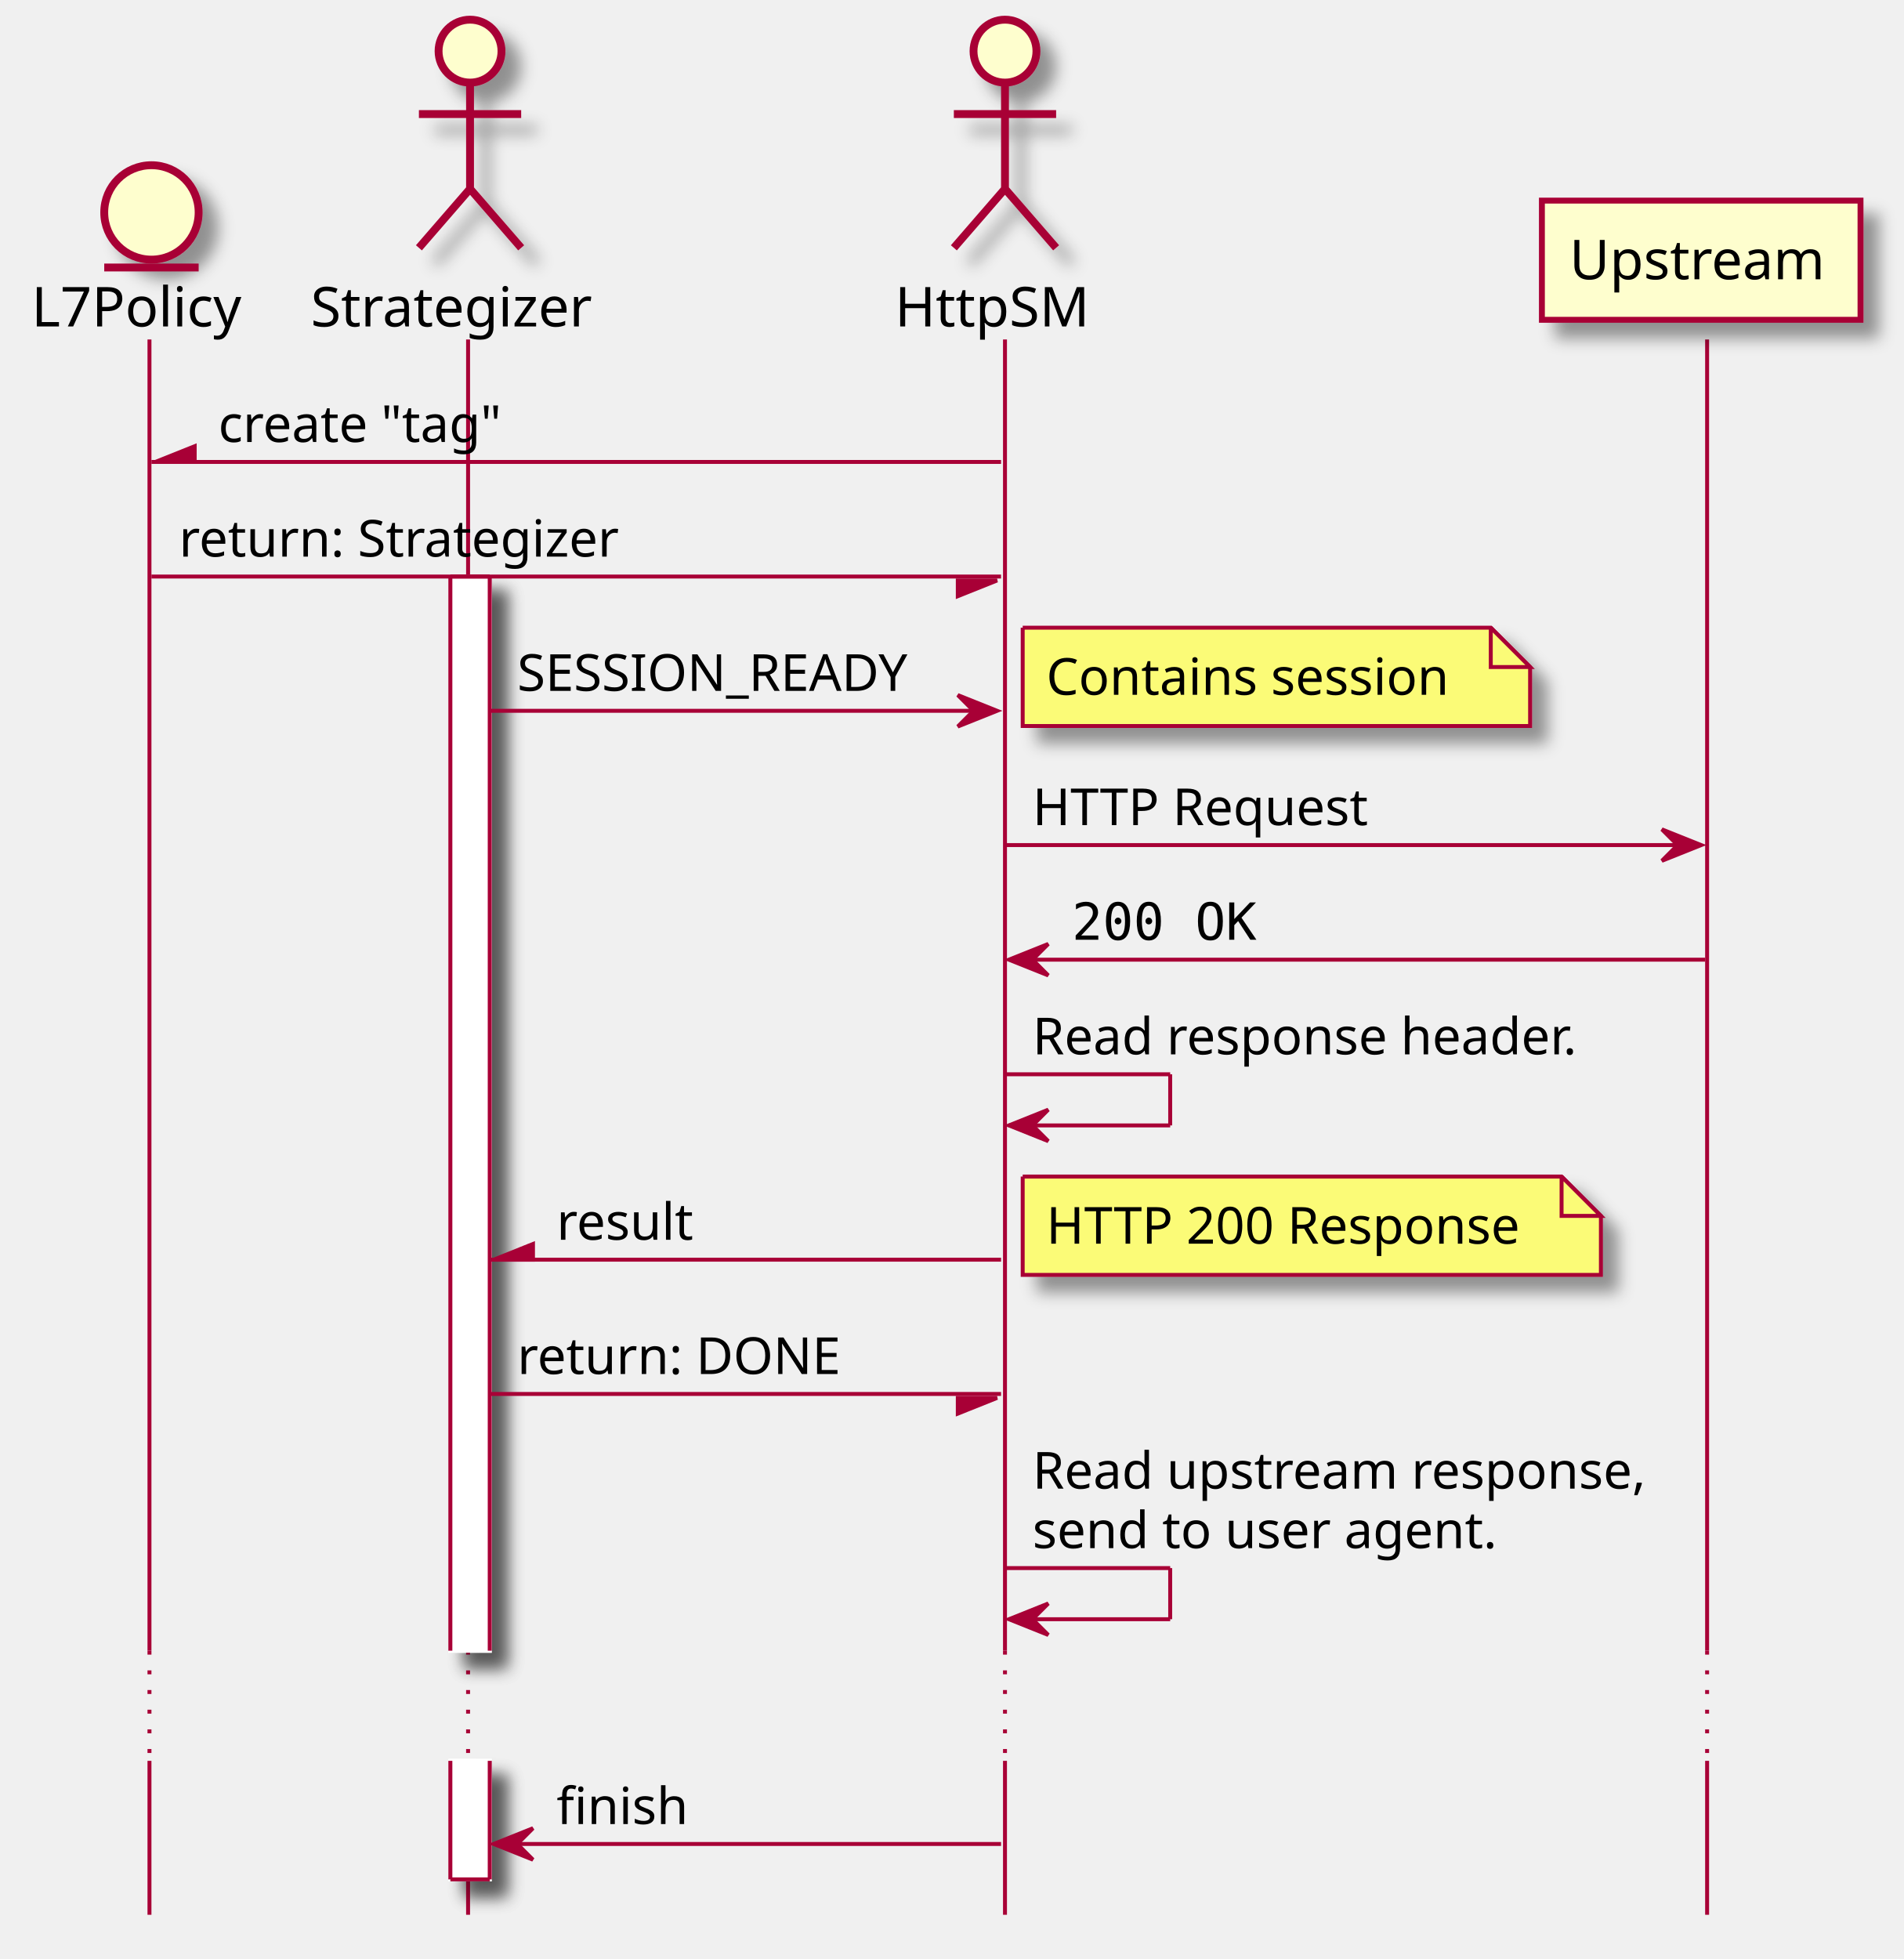
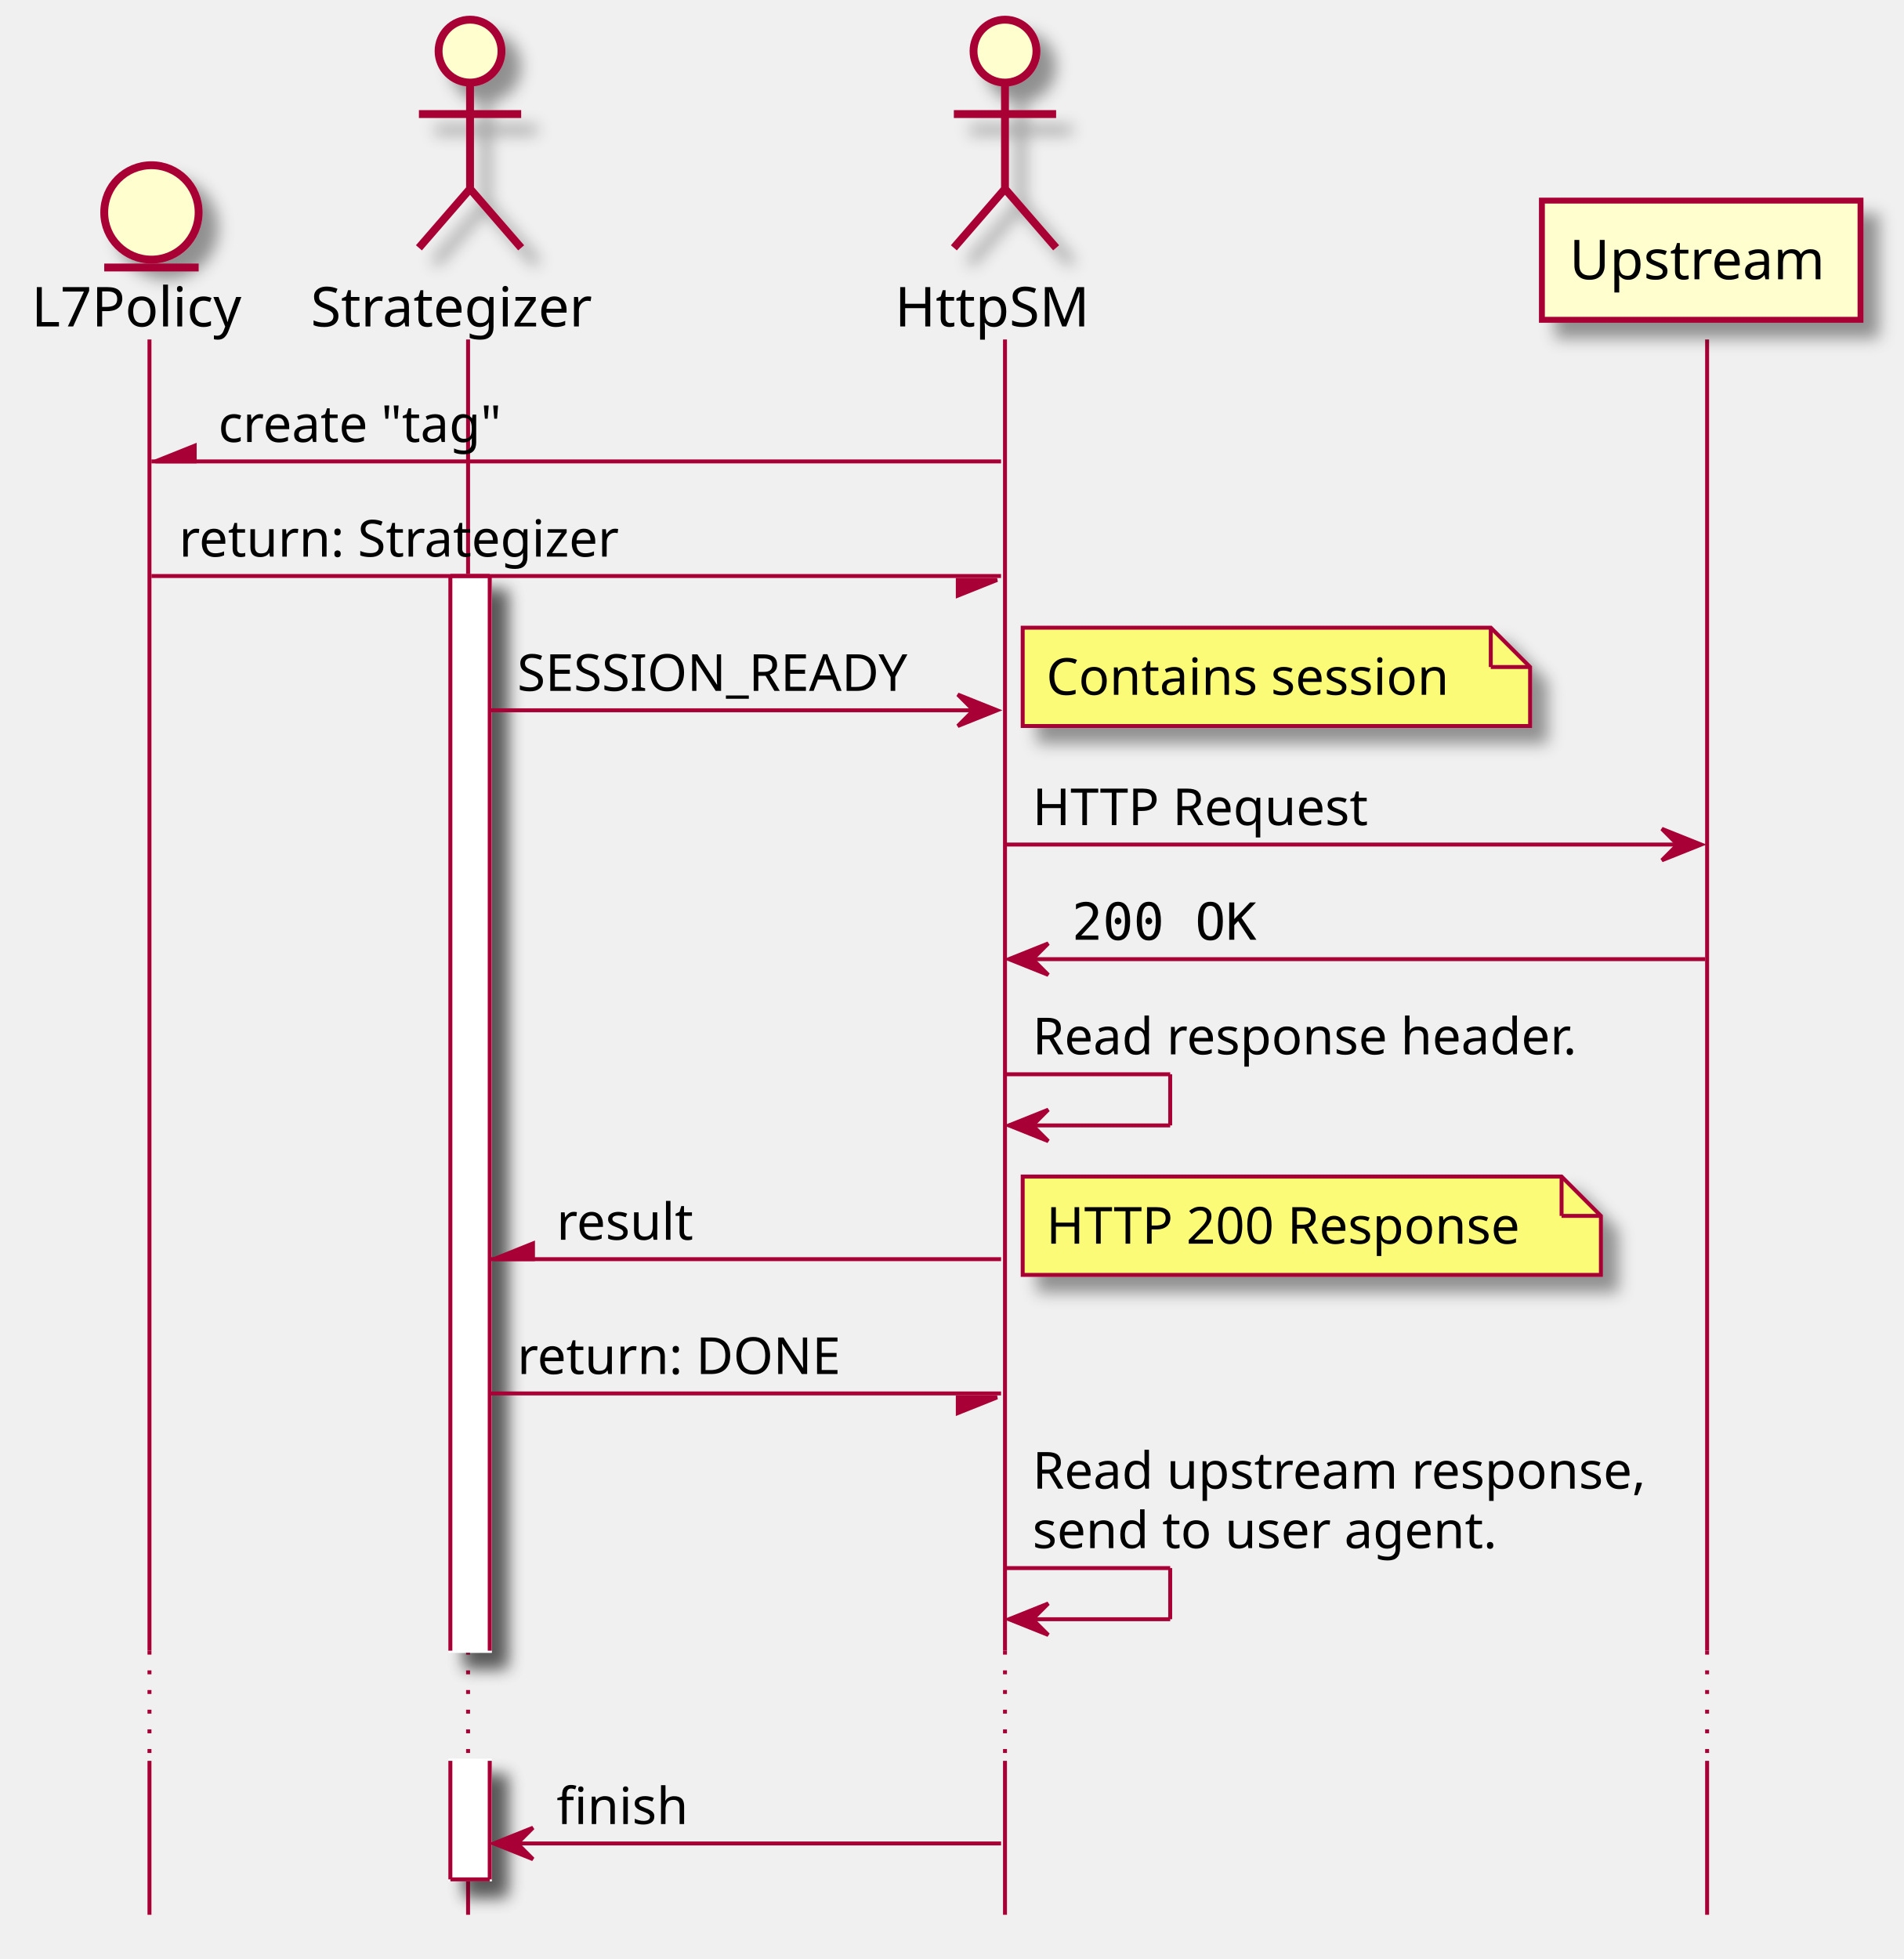
<svg xmlns="http://www.w3.org/2000/svg" contentScriptType="application/ecmascript" contentStyleType="text/css" height="498px" preserveAspectRatio="none" style="width:484px;height:498px;" version="1.1" viewBox="0 0 484 498" width="484px" zoomAndPan="magnify">
  <defs>
    <filter height="300%" id="f1psrifgjvkoh6" width="300%" x="-1" y="-1">
      <feGaussianBlur result="blurOut" stdDeviation="2.0" />
      <feColorMatrix in="blurOut" result="blurOut2" type="matrix" values="0 0 0 0 0 0 0 0 0 0 0 0 0 0 0 0 0 0 .4 0" />
      <feOffset dx="4.0" dy="4.0" in="blurOut2" result="blurOut3" />
      <feBlend in="SourceGraphic" in2="blurOut3" mode="normal" />
    </filter>
  </defs>
  <g>
-     <rect fill="#FFFFFF" filter="url(#f1psrifgjvkoh6)" height="273.062" style="stroke: #FFFFFF; stroke-width: 1.0;" width="10" x="114.5" y="146.562" />
-     <line style="stroke: #A80036; stroke-width: 1.0;" x1="114.5" x2="114.5" y1="146.562" y2="419.625" />
-     <line style="stroke: #A80036; stroke-width: 1.0;" x1="124.5" x2="124.5" y1="146.562" y2="419.625" />
-     <line style="stroke: #A80036; stroke-width: 1.0;" x1="114.5" x2="124.5" y1="146.562" y2="146.562" />
+     <rect fill="#FFFFFF" filter="url(#f1psrifgjvkoh6)" height="273.195" style="stroke: #FFFFFF; stroke-width: 1.0;" width="10" x="114.5" y="146.43" />
+     <line style="stroke: #A80036; stroke-width: 1.0;" x1="114.5" x2="114.5" y1="146.43" y2="419.625" />
+     <line style="stroke: #A80036; stroke-width: 1.0;" x1="124.5" x2="124.5" y1="146.43" y2="419.625" />
+     <line style="stroke: #A80036; stroke-width: 1.0;" x1="114.5" x2="124.5" y1="146.43" y2="146.43" />
    <rect fill="#FFFFFF" filter="url(#f1psrifgjvkoh6)" height="30.133" style="stroke: #FFFFFF; stroke-width: 1.0;" width="10" x="114.5" y="447.625" />
    <line style="stroke: #A80036; stroke-width: 1.0;" x1="114.5" x2="114.5" y1="447.625" y2="477.758" />
    <line style="stroke: #A80036; stroke-width: 1.0;" x1="124.5" x2="124.5" y1="447.625" y2="477.758" />
    <line style="stroke: #A80036; stroke-width: 1.0;" x1="114.5" x2="124.5" y1="477.758" y2="477.758" />
    <line style="stroke: #A80036; stroke-width: 1.0;" x1="38" x2="38" y1="86.297" y2="419.625" />
    <line style="stroke: #A80036; stroke-width: 1.0; stroke-dasharray: 1.0,4.0;" x1="38" x2="38" y1="419.625" y2="447.625" />
    <line style="stroke: #A80036; stroke-width: 1.0;" x1="38" x2="38" y1="447.625" y2="486.758" />
    <line style="stroke: #A80036; stroke-width: 1.0;" x1="119" x2="119" y1="86.297" y2="419.625" />
    <line style="stroke: #A80036; stroke-width: 1.0; stroke-dasharray: 1.0,4.0;" x1="119" x2="119" y1="419.625" y2="447.625" />
    <line style="stroke: #A80036; stroke-width: 1.0;" x1="119" x2="119" y1="447.625" y2="486.758" />
    <line style="stroke: #A80036; stroke-width: 1.0;" x1="255.5" x2="255.5" y1="86.297" y2="419.625" />
    <line style="stroke: #A80036; stroke-width: 1.0; stroke-dasharray: 1.0,4.0;" x1="255.5" x2="255.5" y1="419.625" y2="447.625" />
    <line style="stroke: #A80036; stroke-width: 1.0;" x1="255.5" x2="255.5" y1="447.625" y2="486.758" />
    <line style="stroke: #A80036; stroke-width: 1.0;" x1="434" x2="434" y1="86.297" y2="419.625" />
    <line style="stroke: #A80036; stroke-width: 1.0; stroke-dasharray: 1.0,4.0;" x1="434" x2="434" y1="419.625" y2="447.625" />
    <line style="stroke: #A80036; stroke-width: 1.0;" x1="434" x2="434" y1="447.625" y2="486.758" />
    <text fill="#000000" font-family="sans-serif" font-size="14" lengthAdjust="spacingAndGlyphs" textLength="55" x="8" y="82.995">L7Policy</text>
    <ellipse cx="38.5" cy="54" fill="#FEFECE" filter="url(#f1psrifgjvkoh6)" rx="12" ry="12" style="stroke: #A80036; stroke-width: 2.0;" />
    <line style="stroke: #A80036; stroke-width: 2.0;" x1="26.5" x2="50.5" y1="68" y2="68" />
    <text fill="#000000" font-family="sans-serif" font-size="14" lengthAdjust="spacingAndGlyphs" textLength="75" x="79" y="82.995">Strategizer</text>
    <ellipse cx="119.5" cy="13" fill="#FEFECE" filter="url(#f1psrifgjvkoh6)" rx="8" ry="8" style="stroke: #A80036; stroke-width: 2.0;" />
-     <path d="M119.5,21 L119.5,48 M106.5,29 L132.5,29 M119.5,48 L106.5,63 M119.5,48 L132.5,63 " fill="none" filter="url(#f1psrifgjvkoh6)" style="stroke: #A80036; stroke-width: 2.0;" />
+     <path d="M119.5,21 L119.5,48 M106.5,29 L132.5,29 M119.5,48 L106.5,63 M119.5,48 L132.5,63 " fill="#FEFECE" filter="url(#f1psrifgjvkoh6)" style="stroke: #A80036; stroke-width: 2.0;" />
    <text fill="#000000" font-family="sans-serif" font-size="14" lengthAdjust="spacingAndGlyphs" textLength="50" x="227.5" y="82.995">HttpSM</text>
    <ellipse cx="255.5" cy="13" fill="#FEFECE" filter="url(#f1psrifgjvkoh6)" rx="8" ry="8" style="stroke: #A80036; stroke-width: 2.0;" />
-     <path d="M255.5,21 L255.5,48 M242.5,29 L268.5,29 M255.5,48 L242.5,63 M255.5,48 L268.5,63 " fill="none" filter="url(#f1psrifgjvkoh6)" style="stroke: #A80036; stroke-width: 2.0;" />
+     <path d="M255.5,21 L255.5,48 M242.5,29 L268.5,29 M255.5,48 L242.5,63 M255.5,48 L268.5,63 " fill="#FEFECE" filter="url(#f1psrifgjvkoh6)" style="stroke: #A80036; stroke-width: 2.0;" />
    <rect fill="#FEFECE" filter="url(#f1psrifgjvkoh6)" height="30.297" style="stroke: #A80036; stroke-width: 1.5;" width="81" x="392" y="51" />
    <text fill="#000000" font-family="sans-serif" font-size="14" lengthAdjust="spacingAndGlyphs" textLength="67" x="399" y="70.995">Upstream</text>
-     <rect fill="#FFFFFF" filter="url(#f1psrifgjvkoh6)" height="273.062" style="stroke: #FFFFFF; stroke-width: 1.0;" width="10" x="114.5" y="146.562" />
-     <line style="stroke: #A80036; stroke-width: 1.0;" x1="114.5" x2="114.5" y1="146.562" y2="419.625" />
-     <line style="stroke: #A80036; stroke-width: 1.0;" x1="124.5" x2="124.5" y1="146.562" y2="419.625" />
-     <line style="stroke: #A80036; stroke-width: 1.0;" x1="114.5" x2="124.5" y1="146.562" y2="146.562" />
+     <rect fill="#FFFFFF" filter="url(#f1psrifgjvkoh6)" height="273.195" style="stroke: #FFFFFF; stroke-width: 1.0;" width="10" x="114.5" y="146.43" />
+     <line style="stroke: #A80036; stroke-width: 1.0;" x1="114.5" x2="114.5" y1="146.43" y2="419.625" />
+     <line style="stroke: #A80036; stroke-width: 1.0;" x1="124.5" x2="124.5" y1="146.43" y2="419.625" />
+     <line style="stroke: #A80036; stroke-width: 1.0;" x1="114.5" x2="124.5" y1="146.43" y2="146.43" />
    <rect fill="#FFFFFF" filter="url(#f1psrifgjvkoh6)" height="30.133" style="stroke: #FFFFFF; stroke-width: 1.0;" width="10" x="114.5" y="447.625" />
    <line style="stroke: #A80036; stroke-width: 1.0;" x1="114.5" x2="114.5" y1="447.625" y2="477.758" />
    <line style="stroke: #A80036; stroke-width: 1.0;" x1="124.5" x2="124.5" y1="447.625" y2="477.758" />
    <line style="stroke: #A80036; stroke-width: 1.0;" x1="114.5" x2="124.5" y1="477.758" y2="477.758" />
-     <polygon fill="#A80036" points="49.5,113.43,39.5,117.43,49.5,117.43" style="stroke: #A80036; stroke-width: 1.0;" />
-     <line style="stroke: #A80036; stroke-width: 1.0;" x1="38.5" x2="254.5" y1="117.43" y2="117.43" />
+     <polygon fill="#A80036" points="49.5,113.297,39.5,117.297,49.5,117.297" style="stroke: #A80036; stroke-width: 1.0;" />
+     <line style="stroke: #A80036; stroke-width: 1.0;" x1="38.5" x2="254.5" y1="117.297" y2="117.297" />
    <text fill="#000000" font-family="sans-serif" font-size="13" lengthAdjust="spacingAndGlyphs" textLength="76" x="55.5" y="112.364">create "tag"</text>
-     <polygon fill="#A80036" points="243.5,147.562,253.5,147.562,243.5,151.562" style="stroke: #A80036; stroke-width: 1.0;" />
-     <line style="stroke: #A80036; stroke-width: 1.0;" x1="38.5" x2="254.5" y1="146.562" y2="146.562" />
+     <polygon fill="#A80036" points="243.5,147.43,253.5,147.43,243.5,151.43" style="stroke: #A80036; stroke-width: 1.0;" />
+     <line style="stroke: #A80036; stroke-width: 1.0;" x1="38.5" x2="254.5" y1="146.43" y2="146.43" />
    <text fill="#000000" font-family="sans-serif" font-size="13" lengthAdjust="spacingAndGlyphs" textLength="118" x="45.5" y="141.497">return: Strategizer</text>
-     <polygon fill="#A80036" points="243.5,176.695,253.5,180.695,243.5,184.695,247.5,180.695" style="stroke: #A80036; stroke-width: 1.0;" />
-     <line style="stroke: #A80036; stroke-width: 1.0;" x1="124.5" x2="249.5" y1="180.695" y2="180.695" />
+     <polygon fill="#A80036" points="243.5,176.562,253.5,180.562,243.5,184.562,247.5,180.562" style="stroke: #A80036; stroke-width: 1.0;" />
+     <line style="stroke: #A80036; stroke-width: 1.0;" x1="124.5" x2="249.5" y1="180.562" y2="180.562" />
    <text fill="#000000" font-family="sans-serif" font-size="13" lengthAdjust="spacingAndGlyphs" textLength="107" x="131.5" y="175.629">SESSION_READY</text>
-     <path d="M260,159.562 L260,184.562 L389,184.562 L389,169.562 L379,159.562 L260,159.562 " fill="#FBFB77" filter="url(#f1psrifgjvkoh6)" style="stroke: #A80036; stroke-width: 1.0;" />
-     <path d="M379,159.562 L379,169.562 L389,169.562 L379,159.562 " fill="#FBFB77" style="stroke: #A80036; stroke-width: 1.0;" />
+     <polygon fill="#FBFB77" filter="url(#f1psrifgjvkoh6)" points="260,159.562,260,184.562,389,184.562,389,169.562,379,159.562,260,159.562" style="stroke: #A80036; stroke-width: 1.0;" />
+     <line style="stroke: #A80036; stroke-width: 1.0;" x1="379" x2="379" y1="159.562" y2="169.562" />
+     <line style="stroke: #A80036; stroke-width: 1.0;" x1="389" x2="379" y1="169.562" y2="169.562" />
    <text fill="#000000" font-family="sans-serif" font-size="13" lengthAdjust="spacingAndGlyphs" textLength="108" x="266" y="176.629">Contains session</text>
-     <polygon fill="#A80036" points="422.5,210.828,432.5,214.828,422.5,218.828,426.5,214.828" style="stroke: #A80036; stroke-width: 1.0;" />
-     <line style="stroke: #A80036; stroke-width: 1.0;" x1="255.5" x2="428.5" y1="214.828" y2="214.828" />
+     <polygon fill="#A80036" points="422.5,210.695,432.5,214.695,422.5,218.695,426.5,214.695" style="stroke: #A80036; stroke-width: 1.0;" />
+     <line style="stroke: #A80036; stroke-width: 1.0;" x1="255.5" x2="428.5" y1="214.695" y2="214.695" />
    <text fill="#000000" font-family="sans-serif" font-size="13" lengthAdjust="spacingAndGlyphs" textLength="88" x="262.5" y="209.762">HTTP Request</text>
-     <polygon fill="#A80036" points="266.5,239.961,256.5,243.961,266.5,247.961,262.5,243.961" style="stroke: #A80036; stroke-width: 1.0;" />
-     <line style="stroke: #A80036; stroke-width: 1.0;" x1="260.5" x2="433.5" y1="243.961" y2="243.961" />
+     <polygon fill="#A80036" points="266.5,239.828,256.5,243.828,266.5,247.828,262.5,243.828" style="stroke: #A80036; stroke-width: 1.0;" />
+     <line style="stroke: #A80036; stroke-width: 1.0;" x1="260.5" x2="433.5" y1="243.828" y2="243.828" />
    <text fill="#000000" font-family="monospace" font-size="13" lengthAdjust="spacingAndGlyphs" textLength="48" x="272.5" y="238.895">200 OK</text>
    <line style="stroke: #A80036; stroke-width: 1.0;" x1="255.5" x2="297.5" y1="273.094" y2="273.094" />
    <line style="stroke: #A80036; stroke-width: 1.0;" x1="297.5" x2="297.5" y1="273.094" y2="286.094" />
    <line style="stroke: #A80036; stroke-width: 1.0;" x1="256.5" x2="297.5" y1="286.094" y2="286.094" />
    <polygon fill="#A80036" points="266.5,282.094,256.5,286.094,266.5,290.094,262.5,286.094" style="stroke: #A80036; stroke-width: 1.0;" />
    <text fill="#000000" font-family="sans-serif" font-size="13" lengthAdjust="spacingAndGlyphs" textLength="148" x="262.5" y="268.028">Read response header.</text>
-     <polygon fill="#A80036" points="135.5,316.227,125.5,320.227,135.5,320.227" style="stroke: #A80036; stroke-width: 1.0;" />
-     <line style="stroke: #A80036; stroke-width: 1.0;" x1="124.5" x2="254.5" y1="320.227" y2="320.227" />
+     <polygon fill="#A80036" points="135.5,316.094,125.5,320.094,135.5,320.094" style="stroke: #A80036; stroke-width: 1.0;" />
+     <line style="stroke: #A80036; stroke-width: 1.0;" x1="124.5" x2="254.5" y1="320.094" y2="320.094" />
    <text fill="#000000" font-family="sans-serif" font-size="13" lengthAdjust="spacingAndGlyphs" textLength="36" x="141.5" y="315.161">result</text>
-     <path d="M260,299.094 L260,324.094 L407,324.094 L407,309.094 L397,299.094 L260,299.094 " fill="#FBFB77" filter="url(#f1psrifgjvkoh6)" style="stroke: #A80036; stroke-width: 1.0;" />
-     <path d="M397,299.094 L397,309.094 L407,309.094 L397,299.094 " fill="#FBFB77" style="stroke: #A80036; stroke-width: 1.0;" />
+     <polygon fill="#FBFB77" filter="url(#f1psrifgjvkoh6)" points="260,299.094,260,324.094,407,324.094,407,309.094,397,299.094,260,299.094" style="stroke: #A80036; stroke-width: 1.0;" />
+     <line style="stroke: #A80036; stroke-width: 1.0;" x1="397" x2="397" y1="299.094" y2="309.094" />
+     <line style="stroke: #A80036; stroke-width: 1.0;" x1="407" x2="397" y1="309.094" y2="309.094" />
    <text fill="#000000" font-family="sans-serif" font-size="13" lengthAdjust="spacingAndGlyphs" textLength="126" x="266" y="316.161">HTTP 200 Response</text>
-     <polygon fill="#A80036" points="243.5,355.359,253.5,355.359,243.5,359.359" style="stroke: #A80036; stroke-width: 1.0;" />
-     <line style="stroke: #A80036; stroke-width: 1.0;" x1="124.5" x2="254.5" y1="354.359" y2="354.359" />
+     <polygon fill="#A80036" points="243.5,355.227,253.5,355.227,243.5,359.227" style="stroke: #A80036; stroke-width: 1.0;" />
+     <line style="stroke: #A80036; stroke-width: 1.0;" x1="124.5" x2="254.5" y1="354.227" y2="354.227" />
    <text fill="#000000" font-family="sans-serif" font-size="13" lengthAdjust="spacingAndGlyphs" textLength="85" x="131.5" y="349.293">return: DONE</text>
    <line style="stroke: #A80036; stroke-width: 1.0;" x1="255.5" x2="297.5" y1="398.625" y2="398.625" />
    <line style="stroke: #A80036; stroke-width: 1.0;" x1="297.5" x2="297.5" y1="398.625" y2="411.625" />
    <line style="stroke: #A80036; stroke-width: 1.0;" x1="256.5" x2="297.5" y1="411.625" y2="411.625" />
    <polygon fill="#A80036" points="266.5,407.625,256.5,411.625,266.5,415.625,262.5,411.625" style="stroke: #A80036; stroke-width: 1.0;" />
    <text fill="#000000" font-family="sans-serif" font-size="13" lengthAdjust="spacingAndGlyphs" textLength="165" x="262.5" y="378.426">Read upstream response,</text>
    <text fill="#000000" font-family="sans-serif" font-size="13" lengthAdjust="spacingAndGlyphs" textLength="125" x="262.5" y="393.559">send to user agent.</text>
-     <polygon fill="#A80036" points="135.5,464.758,125.5,468.758,135.5,472.758,131.5,468.758" style="stroke: #A80036; stroke-width: 1.0;" />
-     <line style="stroke: #A80036; stroke-width: 1.0;" x1="129.5" x2="254.5" y1="468.758" y2="468.758" />
+     <polygon fill="#A80036" points="135.5,464.625,125.5,468.625,135.5,472.625,131.5,468.625" style="stroke: #A80036; stroke-width: 1.0;" />
+     <line style="stroke: #A80036; stroke-width: 1.0;" x1="129.5" x2="254.5" y1="468.625" y2="468.625" />
    <text fill="#000000" font-family="sans-serif" font-size="13" lengthAdjust="spacingAndGlyphs" textLength="33" x="141.5" y="463.692">finish</text>
  </g>
</svg>
